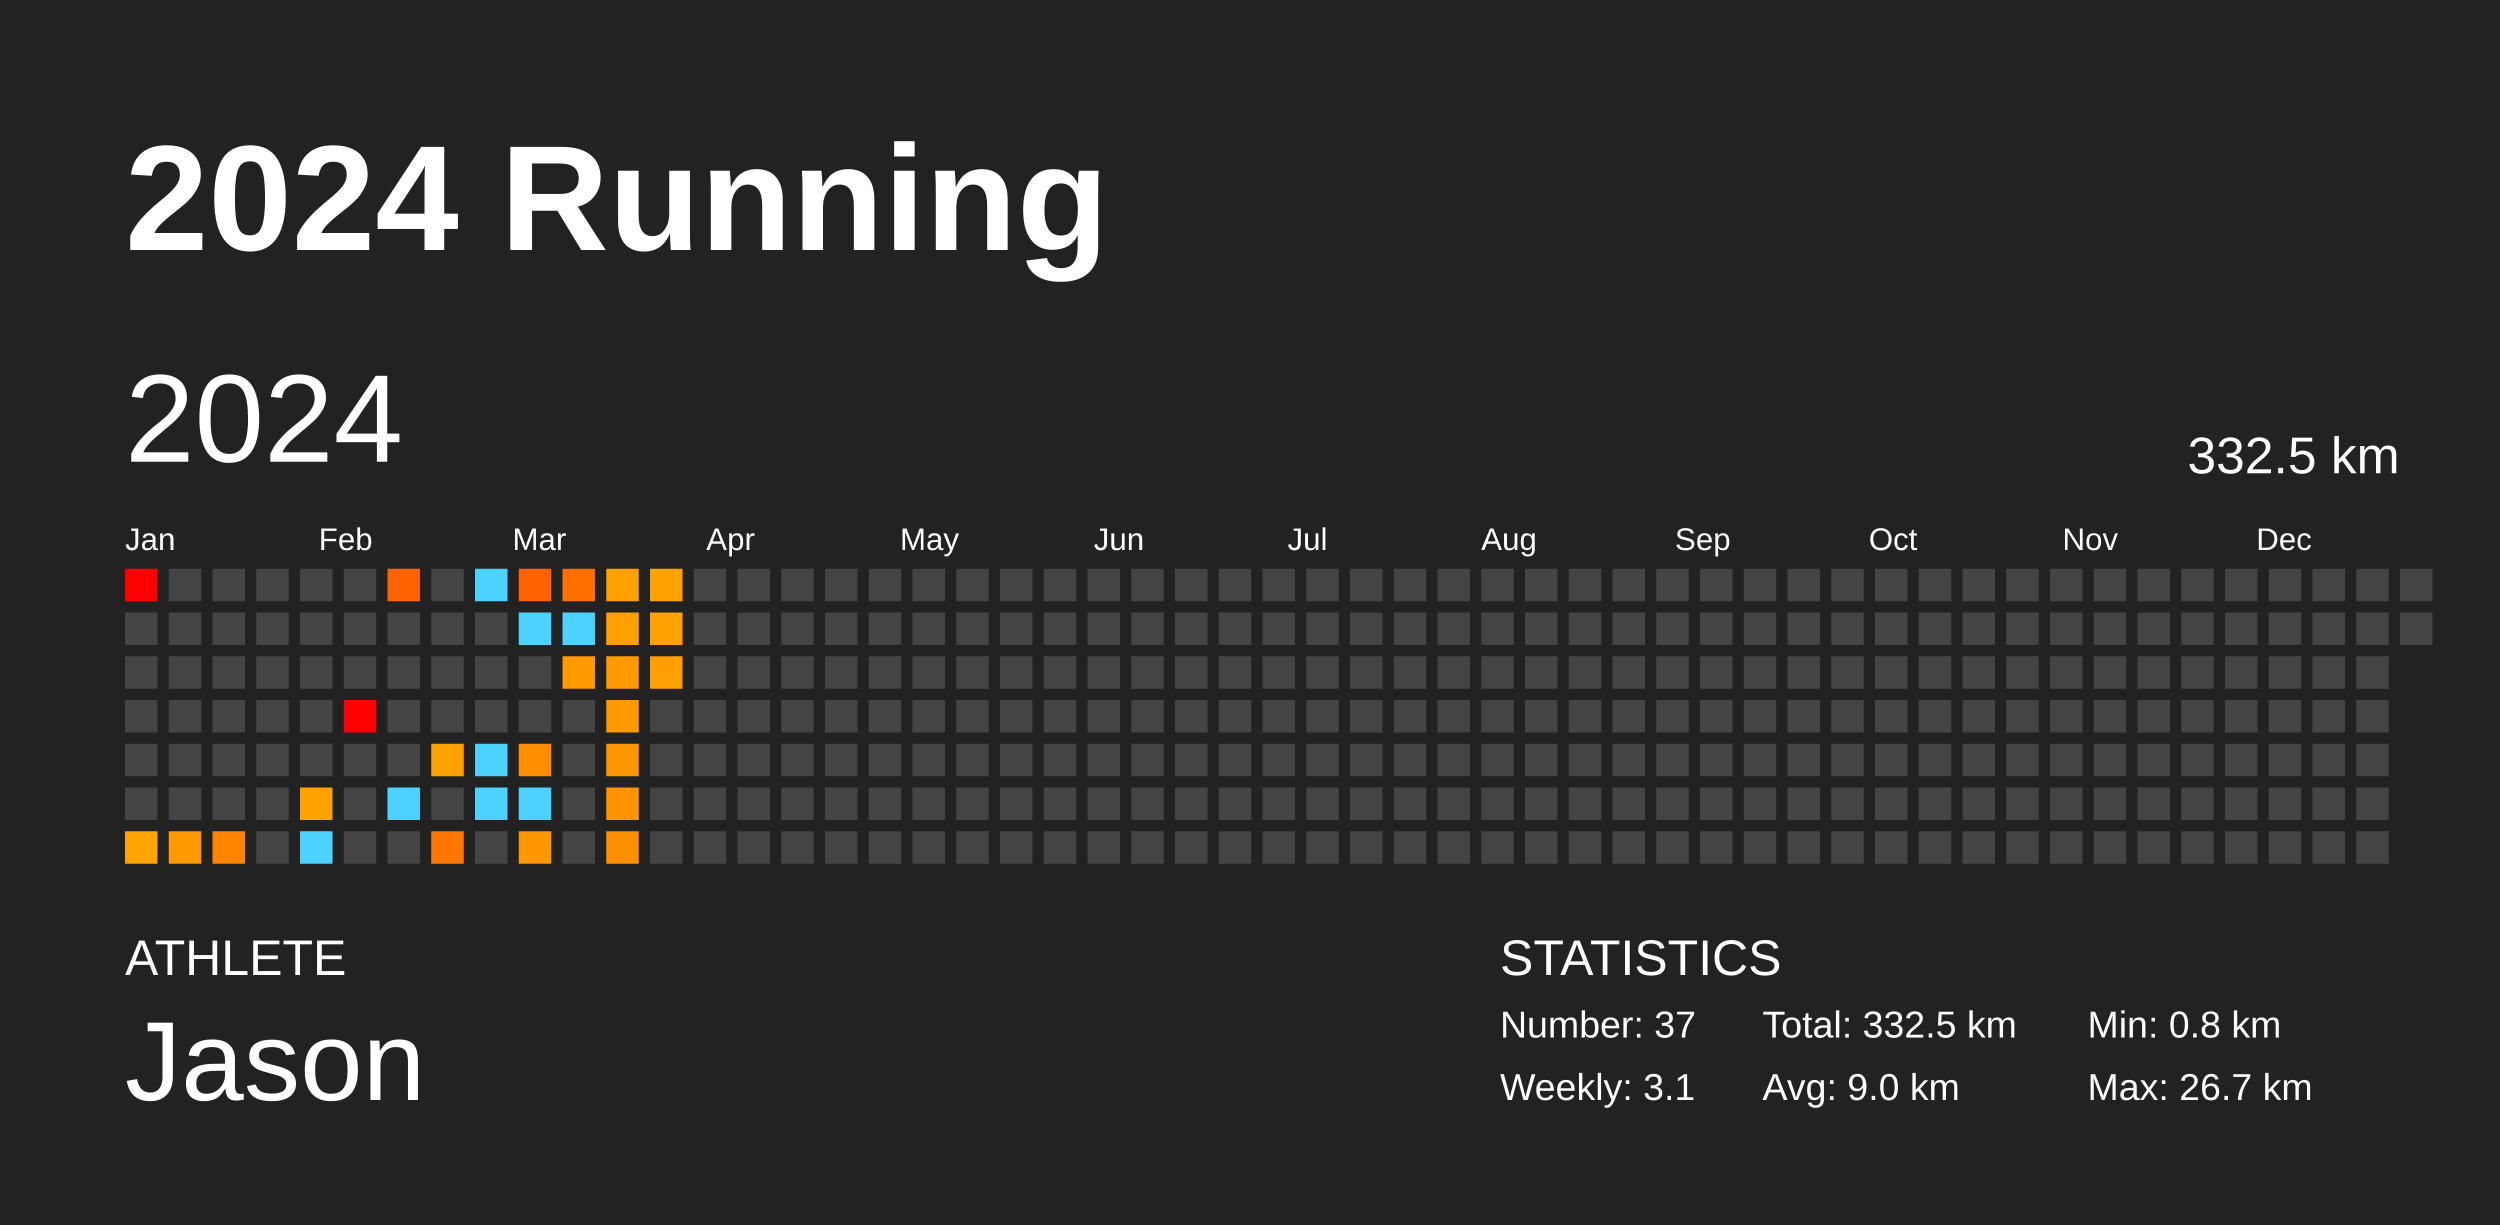
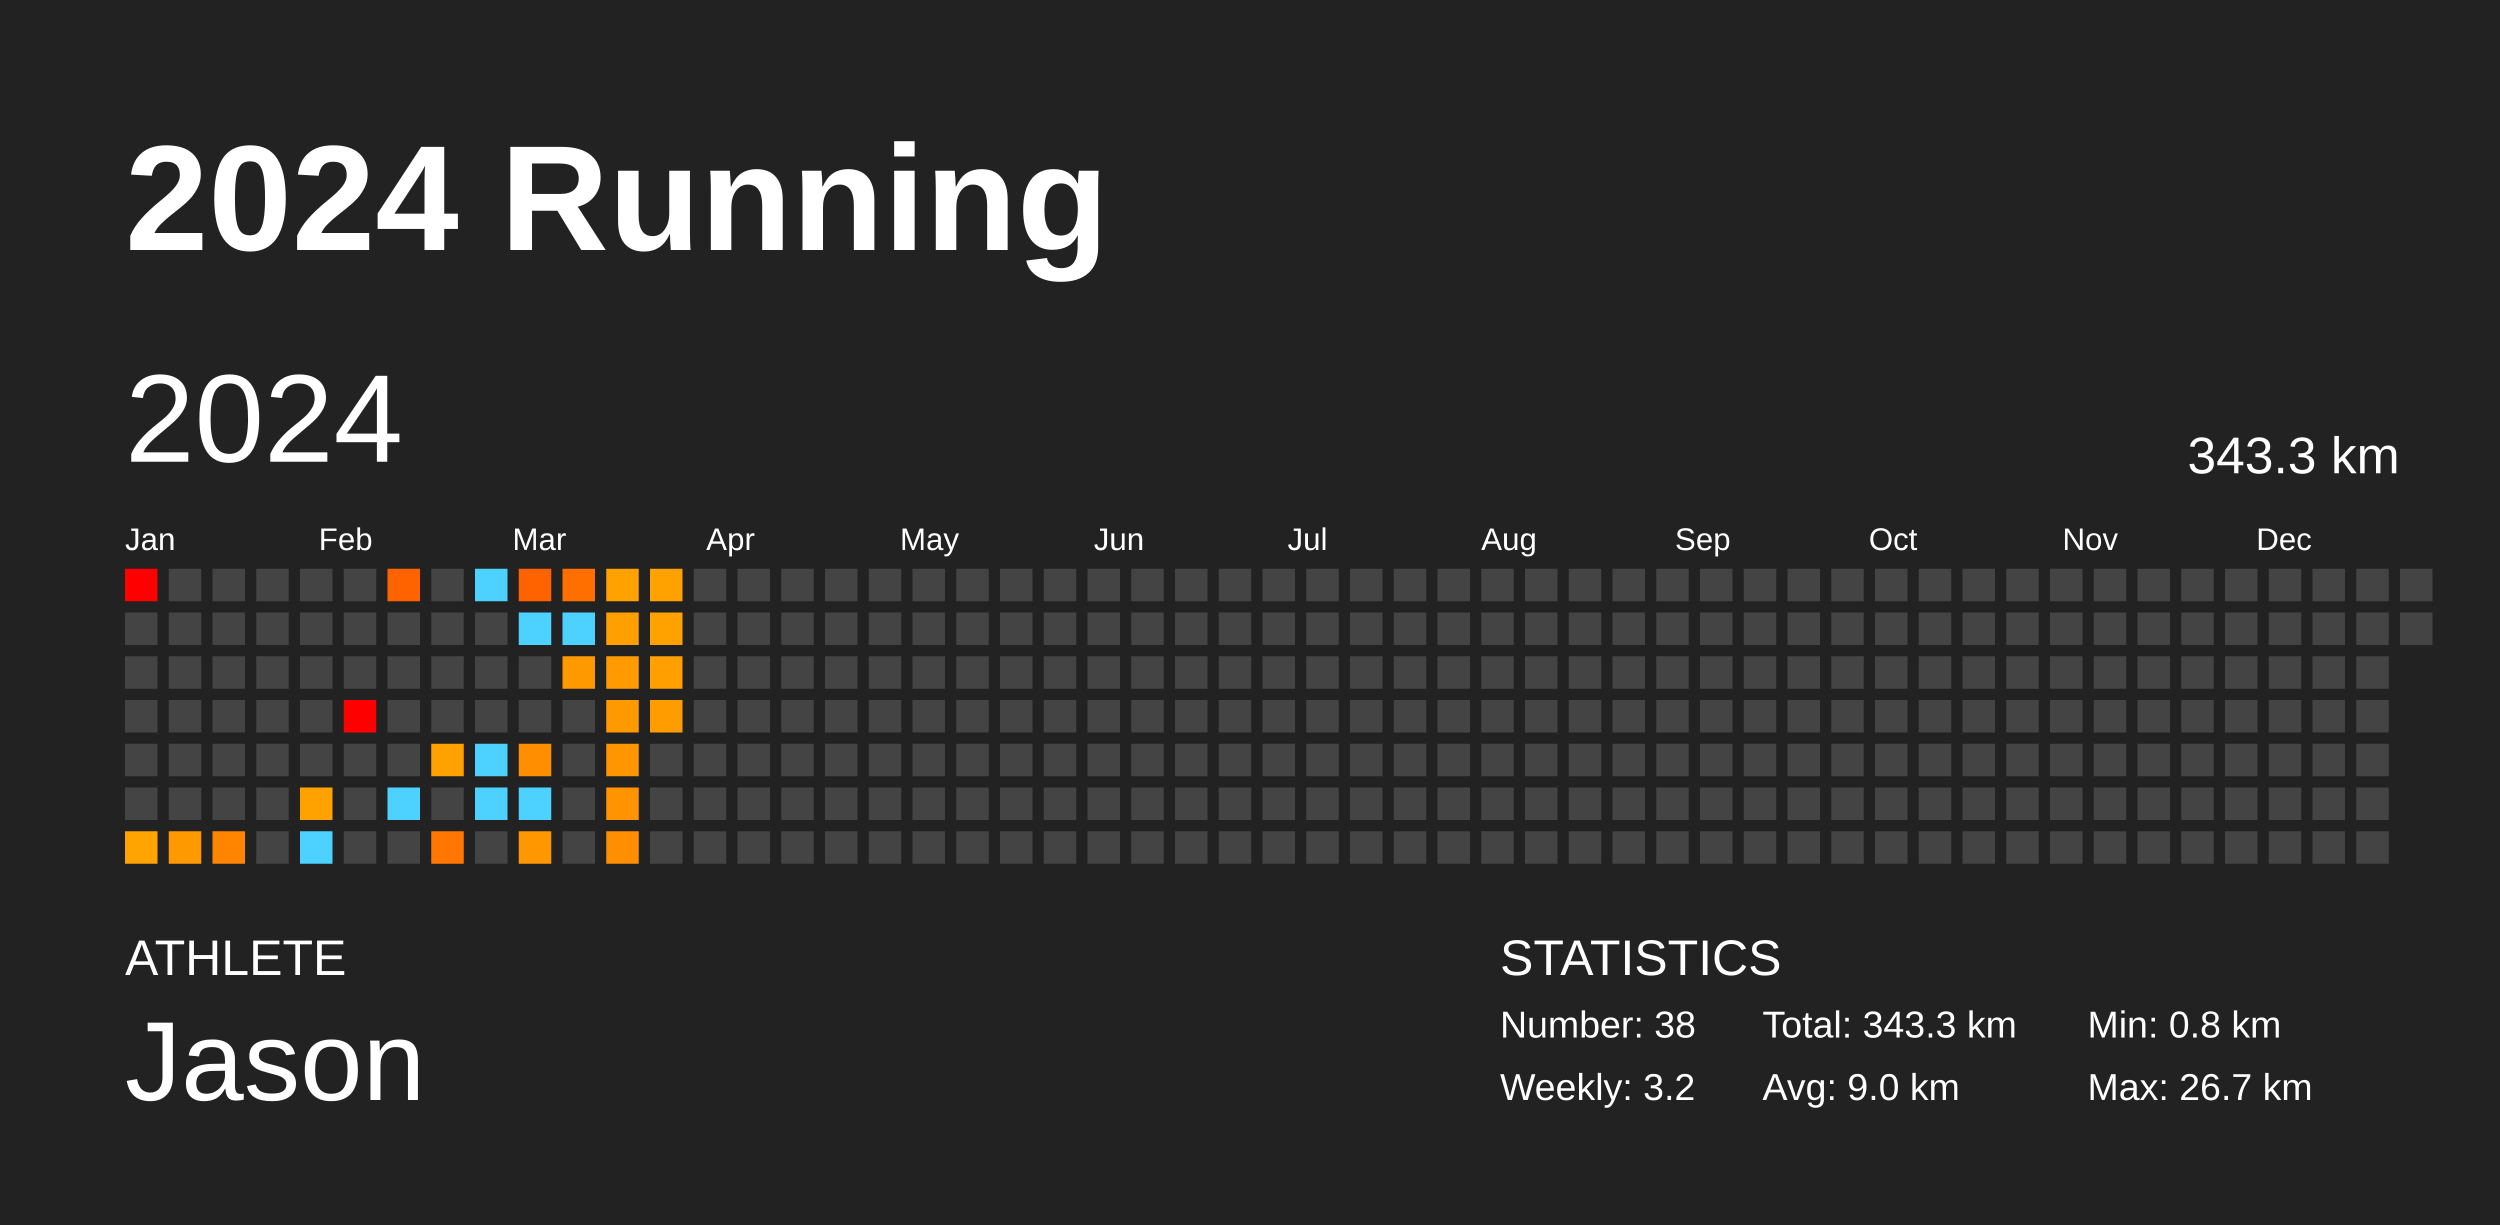
<svg xmlns="http://www.w3.org/2000/svg" baseProfile="full" height="98mm" version="1.1" viewBox="0,0,200,98" width="200mm">
  <defs />
  <rect fill="#222222" height="98" width="200" x="0" y="0" />
  <text fill="#FFFFFF" style="font-size:12px; font-family:Arial; font-weight:bold;" x="10" y="20">2024 Running</text>
  <text fill="#FFFFFF" style="font-size:4px; font-family:Arial" x="10" y="78">ATHLETE</text>
  <text fill="#FFFFFF" style="font-size:9px; font-family:Arial" x="10" y="88">Jason</text>
  <text fill="#FFFFFF" style="font-size:4px; font-family:Arial" x="120" y="78">STATISTICS</text>
-   <text fill="#FFFFFF" style="font-size:3px; font-family:Arial" x="120" y="83">Number: 37</text>
-   <text fill="#FFFFFF" style="font-size:3px; font-family:Arial" x="120" y="88">Weekly: 3.1</text>
-   <text fill="#FFFFFF" style="font-size:3px; font-family:Arial" x="141" y="83">Total: 332.5 km</text>
+   <text fill="#FFFFFF" style="font-size:3px; font-family:Arial" x="120" y="83">Number: 38</text>
+   <text fill="#FFFFFF" style="font-size:3px; font-family:Arial" x="120" y="88">Weekly: 3.2</text>
+   <text fill="#FFFFFF" style="font-size:3px; font-family:Arial" x="141" y="83">Total: 343.3 km</text>
  <text fill="#FFFFFF" style="font-size:3px; font-family:Arial" x="141" y="88">Avg: 9.0 km</text>
  <text fill="#FFFFFF" style="font-size:3px; font-family:Arial" x="167" y="83">Min: 0.8 km</text>
  <text fill="#FFFFFF" style="font-size:3px; font-family:Arial" x="167" y="88">Max: 26.7 km</text>
  <text dominant-baseline="hanging" fill="#FFFFFF" style="font-size:10.0px; font-family:Arial;" x="10" y="30">2024</text>
-   <text dominant-baseline="hanging" fill="#FFFFFF" style="font-size:4.125px; font-family:Arial;" x="175" y="35">332.5 km</text>
+   <text dominant-baseline="hanging" fill="#FFFFFF" style="font-size:4.125px; font-family:Arial;" x="175" y="35">343.3 km</text>
  <text fill="#FFFFFF" style="font-size:2.5px; font-family:Arial" x="10.0" y="44">Jan</text>
  <text fill="#FFFFFF" style="font-size:2.5px; font-family:Arial" x="25.5" y="44">Feb</text>
  <text fill="#FFFFFF" style="font-size:2.5px; font-family:Arial" x="41.0" y="44">Mar</text>
  <text fill="#FFFFFF" style="font-size:2.5px; font-family:Arial" x="56.5" y="44">Apr</text>
  <text fill="#FFFFFF" style="font-size:2.5px; font-family:Arial" x="72.0" y="44">May</text>
  <text fill="#FFFFFF" style="font-size:2.5px; font-family:Arial" x="87.5" y="44">Jun</text>
  <text fill="#FFFFFF" style="font-size:2.5px; font-family:Arial" x="103.0" y="44">Jul</text>
  <text fill="#FFFFFF" style="font-size:2.5px; font-family:Arial" x="118.5" y="44">Aug</text>
  <text fill="#FFFFFF" style="font-size:2.5px; font-family:Arial" x="134.0" y="44">Sep</text>
  <text fill="#FFFFFF" style="font-size:2.5px; font-family:Arial" x="149.5" y="44">Oct</text>
  <text fill="#FFFFFF" style="font-size:2.5px; font-family:Arial" x="165.0" y="44">Nov</text>
  <text fill="#FFFFFF" style="font-size:2.5px; font-family:Arial" x="180.5" y="44">Dec</text>
  <rect fill="red" height="2.6" width="2.6" x="10.0" y="45.5" />
  <rect fill="#444444" height="2.6" width="2.6" x="10.0" y="49.0" />
  <rect fill="#444444" height="2.6" width="2.6" x="10.0" y="52.5" />
  <rect fill="#444444" height="2.6" width="2.6" x="10.0" y="56.0" />
  <rect fill="#444444" height="2.6" width="2.6" x="10.0" y="59.5" />
  <rect fill="#444444" height="2.6" width="2.6" x="10.0" y="63.0" />
  <rect fill="#ffa400" height="2.6" width="2.6" x="10.0" y="66.5" />
  <rect fill="#444444" height="2.6" width="2.6" x="13.5" y="45.5" />
  <rect fill="#444444" height="2.6" width="2.6" x="13.5" y="49.0" />
  <rect fill="#444444" height="2.6" width="2.6" x="13.5" y="52.5" />
  <rect fill="#444444" height="2.6" width="2.6" x="13.5" y="56.0" />
  <rect fill="#444444" height="2.6" width="2.6" x="13.5" y="59.5" />
  <rect fill="#444444" height="2.6" width="2.6" x="13.5" y="63.0" />
  <rect fill="#ff9900" height="2.6" width="2.6" x="13.5" y="66.5" />
  <rect fill="#444444" height="2.6" width="2.6" x="17.0" y="45.5" />
  <rect fill="#444444" height="2.6" width="2.6" x="17.0" y="49.0" />
  <rect fill="#444444" height="2.6" width="2.6" x="17.0" y="52.5" />
  <rect fill="#444444" height="2.6" width="2.6" x="17.0" y="56.0" />
  <rect fill="#444444" height="2.6" width="2.6" x="17.0" y="59.5" />
  <rect fill="#444444" height="2.6" width="2.6" x="17.0" y="63.0" />
  <rect fill="#ff8500" height="2.6" width="2.6" x="17.0" y="66.5" />
  <rect fill="#444444" height="2.6" width="2.6" x="20.5" y="45.5" />
  <rect fill="#444444" height="2.6" width="2.6" x="20.5" y="49.0" />
  <rect fill="#444444" height="2.6" width="2.6" x="20.5" y="52.5" />
  <rect fill="#444444" height="2.6" width="2.6" x="20.5" y="56.0" />
  <rect fill="#444444" height="2.6" width="2.6" x="20.5" y="59.5" />
  <rect fill="#444444" height="2.6" width="2.6" x="20.5" y="63.0" />
  <rect fill="#444444" height="2.6" width="2.6" x="20.5" y="66.5" />
  <rect fill="#444444" height="2.6" width="2.6" x="24.0" y="45.5" />
  <rect fill="#444444" height="2.6" width="2.6" x="24.0" y="49.0" />
  <rect fill="#444444" height="2.6" width="2.6" x="24.0" y="52.5" />
  <rect fill="#444444" height="2.6" width="2.6" x="24.0" y="56.0" />
  <rect fill="#444444" height="2.6" width="2.6" x="24.0" y="59.5" />
  <rect fill="#ffa200" height="2.6" width="2.6" x="24.0" y="63.0" />
  <rect fill="#4dd2ff" height="2.6" width="2.6" x="24.0" y="66.5" />
  <rect fill="#444444" height="2.6" width="2.6" x="27.5" y="45.5" />
  <rect fill="#444444" height="2.6" width="2.6" x="27.5" y="49.0" />
  <rect fill="#444444" height="2.6" width="2.6" x="27.5" y="52.5" />
  <rect fill="red" height="2.6" width="2.6" x="27.5" y="56.0" />
  <rect fill="#444444" height="2.6" width="2.6" x="27.5" y="59.5" />
  <rect fill="#444444" height="2.6" width="2.6" x="27.5" y="63.0" />
  <rect fill="#444444" height="2.6" width="2.6" x="27.5" y="66.5" />
  <rect fill="#ff6300" height="2.6" width="2.6" x="31.0" y="45.5" />
  <rect fill="#444444" height="2.6" width="2.6" x="31.0" y="49.0" />
  <rect fill="#444444" height="2.6" width="2.6" x="31.0" y="52.5" />
  <rect fill="#444444" height="2.6" width="2.6" x="31.0" y="56.0" />
  <rect fill="#444444" height="2.6" width="2.6" x="31.0" y="59.5" />
  <rect fill="#4dd2ff" height="2.6" width="2.6" x="31.0" y="63.0" />
  <rect fill="#444444" height="2.6" width="2.6" x="31.0" y="66.5" />
  <rect fill="#444444" height="2.6" width="2.6" x="34.5" y="45.5" />
  <rect fill="#444444" height="2.6" width="2.6" x="34.5" y="49.0" />
  <rect fill="#444444" height="2.6" width="2.6" x="34.5" y="52.5" />
  <rect fill="#444444" height="2.6" width="2.6" x="34.5" y="56.0" />
  <rect fill="#ffa200" height="2.6" width="2.6" x="34.5" y="59.5" />
  <rect fill="#444444" height="2.6" width="2.6" x="34.5" y="63.0" />
  <rect fill="#ff7700" height="2.6" width="2.6" x="34.5" y="66.5" />
  <rect fill="#4dd2ff" height="2.6" width="2.6" x="38.0" y="45.5" />
  <rect fill="#444444" height="2.6" width="2.6" x="38.0" y="49.0" />
  <rect fill="#444444" height="2.6" width="2.6" x="38.0" y="52.5" />
  <rect fill="#444444" height="2.6" width="2.6" x="38.0" y="56.0" />
  <rect fill="#4dd2ff" height="2.6" width="2.6" x="38.0" y="59.5" />
  <rect fill="#4dd2ff" height="2.6" width="2.6" x="38.0" y="63.0" />
  <rect fill="#444444" height="2.6" width="2.6" x="38.0" y="66.5" />
  <rect fill="#ff6300" height="2.6" width="2.6" x="41.5" y="45.5" />
  <rect fill="#4dd2ff" height="2.6" width="2.6" x="41.5" y="49.0" />
  <rect fill="#444444" height="2.6" width="2.6" x="41.5" y="52.5" />
  <rect fill="#444444" height="2.6" width="2.6" x="41.5" y="56.0" />
  <rect fill="#ff8e00" height="2.6" width="2.6" x="41.5" y="59.5" />
  <rect fill="#4dd2ff" height="2.6" width="2.6" x="41.5" y="63.0" />
  <rect fill="#ff9800" height="2.6" width="2.6" x="41.5" y="66.5" />
  <rect fill="#ff6f00" height="2.6" width="2.6" x="45.0" y="45.5" />
  <rect fill="#4dd2ff" height="2.6" width="2.6" x="45.0" y="49.0" />
  <rect fill="#ff9900" height="2.6" width="2.6" x="45.0" y="52.5" />
  <rect fill="#444444" height="2.6" width="2.6" x="45.0" y="56.0" />
  <rect fill="#444444" height="2.6" width="2.6" x="45.0" y="59.5" />
  <rect fill="#444444" height="2.6" width="2.6" x="45.0" y="63.0" />
  <rect fill="#444444" height="2.6" width="2.6" x="45.0" y="66.5" />
  <rect fill="#ffa200" height="2.6" width="2.6" x="48.5" y="45.5" />
  <rect fill="#ffa000" height="2.6" width="2.6" x="48.5" y="49.0" />
  <rect fill="#ff9b00" height="2.6" width="2.6" x="48.5" y="52.5" />
  <rect fill="#ff9900" height="2.6" width="2.6" x="48.5" y="56.0" />
  <rect fill="#ff9600" height="2.6" width="2.6" x="48.5" y="59.5" />
  <rect fill="#ff9300" height="2.6" width="2.6" x="48.5" y="63.0" />
  <rect fill="#ff8f00" height="2.6" width="2.6" x="48.5" y="66.5" />
  <rect fill="#ffa200" height="2.6" width="2.6" x="52.0" y="45.5" />
  <rect fill="#ffa200" height="2.6" width="2.6" x="52.0" y="49.0" />
  <rect fill="#ff9f00" height="2.6" width="2.6" x="52.0" y="52.5" />
-   <rect fill="#444444" height="2.6" width="2.6" x="52.0" y="56.0" />
+   <rect fill="#ff9d00" height="2.6" width="2.6" x="52.0" y="56.0" />
  <rect fill="#444444" height="2.6" width="2.6" x="52.0" y="59.5" />
  <rect fill="#444444" height="2.6" width="2.6" x="52.0" y="63.0" />
  <rect fill="#444444" height="2.6" width="2.6" x="52.0" y="66.5" />
  <rect fill="#444444" height="2.6" width="2.6" x="55.5" y="45.5" />
  <rect fill="#444444" height="2.6" width="2.6" x="55.5" y="49.0" />
  <rect fill="#444444" height="2.6" width="2.6" x="55.5" y="52.5" />
  <rect fill="#444444" height="2.6" width="2.6" x="55.5" y="56.0" />
  <rect fill="#444444" height="2.6" width="2.6" x="55.5" y="59.5" />
  <rect fill="#444444" height="2.6" width="2.6" x="55.5" y="63.0" />
  <rect fill="#444444" height="2.6" width="2.6" x="55.5" y="66.5" />
  <rect fill="#444444" height="2.6" width="2.6" x="59.0" y="45.5" />
  <rect fill="#444444" height="2.6" width="2.6" x="59.0" y="49.0" />
  <rect fill="#444444" height="2.6" width="2.6" x="59.0" y="52.5" />
  <rect fill="#444444" height="2.6" width="2.6" x="59.0" y="56.0" />
  <rect fill="#444444" height="2.6" width="2.6" x="59.0" y="59.5" />
  <rect fill="#444444" height="2.6" width="2.6" x="59.0" y="63.0" />
  <rect fill="#444444" height="2.6" width="2.6" x="59.0" y="66.5" />
  <rect fill="#444444" height="2.6" width="2.6" x="62.5" y="45.5" />
  <rect fill="#444444" height="2.6" width="2.6" x="62.5" y="49.0" />
  <rect fill="#444444" height="2.6" width="2.6" x="62.5" y="52.5" />
  <rect fill="#444444" height="2.6" width="2.6" x="62.5" y="56.0" />
  <rect fill="#444444" height="2.6" width="2.6" x="62.5" y="59.5" />
  <rect fill="#444444" height="2.6" width="2.6" x="62.5" y="63.0" />
  <rect fill="#444444" height="2.6" width="2.6" x="62.5" y="66.5" />
  <rect fill="#444444" height="2.6" width="2.6" x="66.0" y="45.5" />
  <rect fill="#444444" height="2.6" width="2.6" x="66.0" y="49.0" />
  <rect fill="#444444" height="2.6" width="2.6" x="66.0" y="52.5" />
  <rect fill="#444444" height="2.6" width="2.6" x="66.0" y="56.0" />
  <rect fill="#444444" height="2.6" width="2.6" x="66.0" y="59.5" />
  <rect fill="#444444" height="2.6" width="2.6" x="66.0" y="63.0" />
  <rect fill="#444444" height="2.6" width="2.6" x="66.0" y="66.5" />
  <rect fill="#444444" height="2.6" width="2.6" x="69.5" y="45.5" />
  <rect fill="#444444" height="2.6" width="2.6" x="69.5" y="49.0" />
  <rect fill="#444444" height="2.6" width="2.6" x="69.5" y="52.5" />
  <rect fill="#444444" height="2.6" width="2.6" x="69.5" y="56.0" />
  <rect fill="#444444" height="2.6" width="2.6" x="69.5" y="59.5" />
  <rect fill="#444444" height="2.6" width="2.6" x="69.5" y="63.0" />
  <rect fill="#444444" height="2.6" width="2.6" x="69.5" y="66.5" />
  <rect fill="#444444" height="2.6" width="2.6" x="73.0" y="45.5" />
  <rect fill="#444444" height="2.6" width="2.6" x="73.0" y="49.0" />
  <rect fill="#444444" height="2.6" width="2.6" x="73.0" y="52.5" />
  <rect fill="#444444" height="2.6" width="2.6" x="73.0" y="56.0" />
  <rect fill="#444444" height="2.6" width="2.6" x="73.0" y="59.5" />
  <rect fill="#444444" height="2.6" width="2.6" x="73.0" y="63.0" />
  <rect fill="#444444" height="2.6" width="2.6" x="73.0" y="66.5" />
  <rect fill="#444444" height="2.6" width="2.6" x="76.5" y="45.5" />
  <rect fill="#444444" height="2.6" width="2.6" x="76.5" y="49.0" />
  <rect fill="#444444" height="2.6" width="2.6" x="76.5" y="52.5" />
  <rect fill="#444444" height="2.6" width="2.6" x="76.5" y="56.0" />
  <rect fill="#444444" height="2.6" width="2.6" x="76.5" y="59.5" />
  <rect fill="#444444" height="2.6" width="2.6" x="76.5" y="63.0" />
  <rect fill="#444444" height="2.6" width="2.6" x="76.5" y="66.5" />
  <rect fill="#444444" height="2.6" width="2.6" x="80.0" y="45.5" />
  <rect fill="#444444" height="2.6" width="2.6" x="80.0" y="49.0" />
  <rect fill="#444444" height="2.6" width="2.6" x="80.0" y="52.5" />
  <rect fill="#444444" height="2.6" width="2.6" x="80.0" y="56.0" />
  <rect fill="#444444" height="2.6" width="2.6" x="80.0" y="59.5" />
  <rect fill="#444444" height="2.6" width="2.6" x="80.0" y="63.0" />
  <rect fill="#444444" height="2.6" width="2.6" x="80.0" y="66.5" />
  <rect fill="#444444" height="2.6" width="2.6" x="83.5" y="45.5" />
  <rect fill="#444444" height="2.6" width="2.6" x="83.5" y="49.0" />
  <rect fill="#444444" height="2.6" width="2.6" x="83.5" y="52.5" />
  <rect fill="#444444" height="2.6" width="2.6" x="83.5" y="56.0" />
  <rect fill="#444444" height="2.6" width="2.6" x="83.5" y="59.5" />
  <rect fill="#444444" height="2.6" width="2.6" x="83.5" y="63.0" />
  <rect fill="#444444" height="2.6" width="2.6" x="83.5" y="66.5" />
  <rect fill="#444444" height="2.6" width="2.6" x="87.0" y="45.5" />
  <rect fill="#444444" height="2.6" width="2.6" x="87.0" y="49.0" />
  <rect fill="#444444" height="2.6" width="2.6" x="87.0" y="52.5" />
  <rect fill="#444444" height="2.6" width="2.6" x="87.0" y="56.0" />
  <rect fill="#444444" height="2.6" width="2.6" x="87.0" y="59.5" />
  <rect fill="#444444" height="2.6" width="2.6" x="87.0" y="63.0" />
  <rect fill="#444444" height="2.6" width="2.6" x="87.0" y="66.5" />
  <rect fill="#444444" height="2.6" width="2.6" x="90.5" y="45.5" />
  <rect fill="#444444" height="2.6" width="2.6" x="90.5" y="49.0" />
  <rect fill="#444444" height="2.6" width="2.6" x="90.5" y="52.5" />
  <rect fill="#444444" height="2.6" width="2.6" x="90.5" y="56.0" />
  <rect fill="#444444" height="2.6" width="2.6" x="90.5" y="59.5" />
  <rect fill="#444444" height="2.6" width="2.6" x="90.5" y="63.0" />
  <rect fill="#444444" height="2.6" width="2.6" x="90.5" y="66.5" />
  <rect fill="#444444" height="2.6" width="2.6" x="94.0" y="45.5" />
  <rect fill="#444444" height="2.6" width="2.6" x="94.0" y="49.0" />
  <rect fill="#444444" height="2.6" width="2.6" x="94.0" y="52.5" />
  <rect fill="#444444" height="2.6" width="2.6" x="94.0" y="56.0" />
  <rect fill="#444444" height="2.6" width="2.6" x="94.0" y="59.5" />
  <rect fill="#444444" height="2.6" width="2.6" x="94.0" y="63.0" />
  <rect fill="#444444" height="2.6" width="2.6" x="94.0" y="66.5" />
  <rect fill="#444444" height="2.6" width="2.6" x="97.5" y="45.5" />
  <rect fill="#444444" height="2.6" width="2.6" x="97.5" y="49.0" />
  <rect fill="#444444" height="2.6" width="2.6" x="97.5" y="52.5" />
  <rect fill="#444444" height="2.6" width="2.6" x="97.5" y="56.0" />
  <rect fill="#444444" height="2.6" width="2.6" x="97.5" y="59.5" />
  <rect fill="#444444" height="2.6" width="2.6" x="97.5" y="63.0" />
  <rect fill="#444444" height="2.6" width="2.6" x="97.5" y="66.5" />
  <rect fill="#444444" height="2.6" width="2.6" x="101.0" y="45.5" />
  <rect fill="#444444" height="2.6" width="2.6" x="101.0" y="49.0" />
  <rect fill="#444444" height="2.6" width="2.6" x="101.0" y="52.5" />
  <rect fill="#444444" height="2.6" width="2.6" x="101.0" y="56.0" />
  <rect fill="#444444" height="2.6" width="2.6" x="101.0" y="59.5" />
  <rect fill="#444444" height="2.6" width="2.6" x="101.0" y="63.0" />
  <rect fill="#444444" height="2.6" width="2.6" x="101.0" y="66.5" />
  <rect fill="#444444" height="2.6" width="2.6" x="104.5" y="45.5" />
  <rect fill="#444444" height="2.6" width="2.6" x="104.5" y="49.0" />
  <rect fill="#444444" height="2.6" width="2.6" x="104.5" y="52.5" />
  <rect fill="#444444" height="2.6" width="2.6" x="104.5" y="56.0" />
  <rect fill="#444444" height="2.6" width="2.6" x="104.5" y="59.5" />
  <rect fill="#444444" height="2.6" width="2.6" x="104.5" y="63.0" />
  <rect fill="#444444" height="2.6" width="2.6" x="104.5" y="66.5" />
  <rect fill="#444444" height="2.6" width="2.6" x="108.0" y="45.5" />
  <rect fill="#444444" height="2.6" width="2.6" x="108.0" y="49.0" />
  <rect fill="#444444" height="2.6" width="2.6" x="108.0" y="52.5" />
  <rect fill="#444444" height="2.6" width="2.6" x="108.0" y="56.0" />
  <rect fill="#444444" height="2.6" width="2.6" x="108.0" y="59.5" />
  <rect fill="#444444" height="2.6" width="2.6" x="108.0" y="63.0" />
  <rect fill="#444444" height="2.6" width="2.6" x="108.0" y="66.5" />
  <rect fill="#444444" height="2.6" width="2.6" x="111.5" y="45.5" />
  <rect fill="#444444" height="2.6" width="2.6" x="111.5" y="49.0" />
  <rect fill="#444444" height="2.6" width="2.6" x="111.5" y="52.5" />
  <rect fill="#444444" height="2.6" width="2.6" x="111.5" y="56.0" />
  <rect fill="#444444" height="2.6" width="2.6" x="111.5" y="59.5" />
  <rect fill="#444444" height="2.6" width="2.6" x="111.5" y="63.0" />
  <rect fill="#444444" height="2.6" width="2.6" x="111.5" y="66.5" />
  <rect fill="#444444" height="2.6" width="2.6" x="115.0" y="45.5" />
  <rect fill="#444444" height="2.6" width="2.6" x="115.0" y="49.0" />
  <rect fill="#444444" height="2.6" width="2.6" x="115.0" y="52.5" />
  <rect fill="#444444" height="2.6" width="2.6" x="115.0" y="56.0" />
  <rect fill="#444444" height="2.6" width="2.6" x="115.0" y="59.5" />
  <rect fill="#444444" height="2.6" width="2.6" x="115.0" y="63.0" />
  <rect fill="#444444" height="2.6" width="2.6" x="115.0" y="66.5" />
  <rect fill="#444444" height="2.6" width="2.6" x="118.5" y="45.5" />
  <rect fill="#444444" height="2.6" width="2.6" x="118.5" y="49.0" />
  <rect fill="#444444" height="2.6" width="2.6" x="118.5" y="52.5" />
  <rect fill="#444444" height="2.6" width="2.6" x="118.5" y="56.0" />
  <rect fill="#444444" height="2.6" width="2.6" x="118.5" y="59.5" />
  <rect fill="#444444" height="2.6" width="2.6" x="118.5" y="63.0" />
  <rect fill="#444444" height="2.6" width="2.6" x="118.5" y="66.5" />
  <rect fill="#444444" height="2.6" width="2.6" x="122.0" y="45.5" />
  <rect fill="#444444" height="2.6" width="2.6" x="122.0" y="49.0" />
  <rect fill="#444444" height="2.6" width="2.6" x="122.0" y="52.5" />
  <rect fill="#444444" height="2.6" width="2.6" x="122.0" y="56.0" />
  <rect fill="#444444" height="2.6" width="2.6" x="122.0" y="59.5" />
  <rect fill="#444444" height="2.6" width="2.6" x="122.0" y="63.0" />
  <rect fill="#444444" height="2.6" width="2.6" x="122.0" y="66.5" />
  <rect fill="#444444" height="2.6" width="2.6" x="125.5" y="45.5" />
  <rect fill="#444444" height="2.6" width="2.6" x="125.5" y="49.0" />
  <rect fill="#444444" height="2.6" width="2.6" x="125.5" y="52.5" />
  <rect fill="#444444" height="2.6" width="2.6" x="125.5" y="56.0" />
  <rect fill="#444444" height="2.6" width="2.6" x="125.5" y="59.5" />
  <rect fill="#444444" height="2.6" width="2.6" x="125.5" y="63.0" />
  <rect fill="#444444" height="2.6" width="2.6" x="125.5" y="66.5" />
  <rect fill="#444444" height="2.6" width="2.6" x="129.0" y="45.5" />
  <rect fill="#444444" height="2.6" width="2.6" x="129.0" y="49.0" />
  <rect fill="#444444" height="2.6" width="2.6" x="129.0" y="52.5" />
  <rect fill="#444444" height="2.6" width="2.6" x="129.0" y="56.0" />
  <rect fill="#444444" height="2.6" width="2.6" x="129.0" y="59.5" />
  <rect fill="#444444" height="2.6" width="2.6" x="129.0" y="63.0" />
  <rect fill="#444444" height="2.6" width="2.6" x="129.0" y="66.5" />
  <rect fill="#444444" height="2.6" width="2.6" x="132.5" y="45.5" />
  <rect fill="#444444" height="2.6" width="2.6" x="132.5" y="49.0" />
  <rect fill="#444444" height="2.6" width="2.6" x="132.5" y="52.5" />
  <rect fill="#444444" height="2.6" width="2.6" x="132.5" y="56.0" />
  <rect fill="#444444" height="2.6" width="2.6" x="132.5" y="59.5" />
  <rect fill="#444444" height="2.6" width="2.6" x="132.5" y="63.0" />
  <rect fill="#444444" height="2.6" width="2.6" x="132.5" y="66.5" />
  <rect fill="#444444" height="2.6" width="2.6" x="136.0" y="45.5" />
  <rect fill="#444444" height="2.6" width="2.6" x="136.0" y="49.0" />
  <rect fill="#444444" height="2.6" width="2.6" x="136.0" y="52.5" />
  <rect fill="#444444" height="2.6" width="2.6" x="136.0" y="56.0" />
  <rect fill="#444444" height="2.6" width="2.6" x="136.0" y="59.5" />
  <rect fill="#444444" height="2.6" width="2.6" x="136.0" y="63.0" />
  <rect fill="#444444" height="2.6" width="2.6" x="136.0" y="66.5" />
  <rect fill="#444444" height="2.6" width="2.6" x="139.5" y="45.5" />
  <rect fill="#444444" height="2.6" width="2.6" x="139.5" y="49.0" />
  <rect fill="#444444" height="2.6" width="2.6" x="139.5" y="52.5" />
  <rect fill="#444444" height="2.6" width="2.6" x="139.5" y="56.0" />
  <rect fill="#444444" height="2.6" width="2.6" x="139.5" y="59.5" />
  <rect fill="#444444" height="2.6" width="2.6" x="139.5" y="63.0" />
  <rect fill="#444444" height="2.6" width="2.6" x="139.5" y="66.5" />
  <rect fill="#444444" height="2.6" width="2.6" x="143.0" y="45.5" />
  <rect fill="#444444" height="2.6" width="2.6" x="143.0" y="49.0" />
  <rect fill="#444444" height="2.6" width="2.6" x="143.0" y="52.5" />
  <rect fill="#444444" height="2.6" width="2.6" x="143.0" y="56.0" />
  <rect fill="#444444" height="2.6" width="2.6" x="143.0" y="59.5" />
  <rect fill="#444444" height="2.6" width="2.6" x="143.0" y="63.0" />
  <rect fill="#444444" height="2.6" width="2.6" x="143.0" y="66.5" />
  <rect fill="#444444" height="2.6" width="2.6" x="146.5" y="45.5" />
  <rect fill="#444444" height="2.6" width="2.6" x="146.5" y="49.0" />
  <rect fill="#444444" height="2.6" width="2.6" x="146.5" y="52.5" />
  <rect fill="#444444" height="2.6" width="2.6" x="146.5" y="56.0" />
  <rect fill="#444444" height="2.6" width="2.6" x="146.5" y="59.5" />
  <rect fill="#444444" height="2.6" width="2.6" x="146.5" y="63.0" />
  <rect fill="#444444" height="2.6" width="2.6" x="146.5" y="66.5" />
  <rect fill="#444444" height="2.6" width="2.6" x="150.0" y="45.5" />
  <rect fill="#444444" height="2.6" width="2.6" x="150.0" y="49.0" />
  <rect fill="#444444" height="2.6" width="2.6" x="150.0" y="52.5" />
  <rect fill="#444444" height="2.6" width="2.6" x="150.0" y="56.0" />
  <rect fill="#444444" height="2.6" width="2.6" x="150.0" y="59.5" />
  <rect fill="#444444" height="2.6" width="2.6" x="150.0" y="63.0" />
  <rect fill="#444444" height="2.6" width="2.6" x="150.0" y="66.5" />
  <rect fill="#444444" height="2.6" width="2.6" x="153.5" y="45.5" />
  <rect fill="#444444" height="2.6" width="2.6" x="153.5" y="49.0" />
  <rect fill="#444444" height="2.6" width="2.6" x="153.5" y="52.5" />
  <rect fill="#444444" height="2.6" width="2.6" x="153.5" y="56.0" />
  <rect fill="#444444" height="2.6" width="2.6" x="153.5" y="59.5" />
  <rect fill="#444444" height="2.6" width="2.6" x="153.5" y="63.0" />
  <rect fill="#444444" height="2.6" width="2.6" x="153.5" y="66.5" />
  <rect fill="#444444" height="2.6" width="2.6" x="157.0" y="45.5" />
  <rect fill="#444444" height="2.6" width="2.6" x="157.0" y="49.0" />
  <rect fill="#444444" height="2.6" width="2.6" x="157.0" y="52.5" />
  <rect fill="#444444" height="2.6" width="2.6" x="157.0" y="56.0" />
  <rect fill="#444444" height="2.6" width="2.6" x="157.0" y="59.5" />
  <rect fill="#444444" height="2.6" width="2.6" x="157.0" y="63.0" />
  <rect fill="#444444" height="2.6" width="2.6" x="157.0" y="66.5" />
  <rect fill="#444444" height="2.6" width="2.6" x="160.5" y="45.5" />
  <rect fill="#444444" height="2.6" width="2.6" x="160.5" y="49.0" />
  <rect fill="#444444" height="2.6" width="2.6" x="160.5" y="52.5" />
  <rect fill="#444444" height="2.6" width="2.6" x="160.5" y="56.0" />
  <rect fill="#444444" height="2.6" width="2.6" x="160.5" y="59.5" />
  <rect fill="#444444" height="2.6" width="2.6" x="160.5" y="63.0" />
  <rect fill="#444444" height="2.6" width="2.6" x="160.5" y="66.5" />
  <rect fill="#444444" height="2.6" width="2.6" x="164.0" y="45.5" />
  <rect fill="#444444" height="2.6" width="2.6" x="164.0" y="49.0" />
  <rect fill="#444444" height="2.6" width="2.6" x="164.0" y="52.5" />
  <rect fill="#444444" height="2.6" width="2.6" x="164.0" y="56.0" />
  <rect fill="#444444" height="2.6" width="2.6" x="164.0" y="59.5" />
  <rect fill="#444444" height="2.6" width="2.6" x="164.0" y="63.0" />
  <rect fill="#444444" height="2.6" width="2.6" x="164.0" y="66.5" />
  <rect fill="#444444" height="2.6" width="2.6" x="167.5" y="45.5" />
  <rect fill="#444444" height="2.6" width="2.6" x="167.5" y="49.0" />
  <rect fill="#444444" height="2.6" width="2.6" x="167.5" y="52.5" />
  <rect fill="#444444" height="2.6" width="2.6" x="167.5" y="56.0" />
  <rect fill="#444444" height="2.6" width="2.6" x="167.5" y="59.5" />
  <rect fill="#444444" height="2.6" width="2.6" x="167.5" y="63.0" />
  <rect fill="#444444" height="2.6" width="2.6" x="167.5" y="66.5" />
  <rect fill="#444444" height="2.6" width="2.6" x="171.0" y="45.5" />
  <rect fill="#444444" height="2.6" width="2.6" x="171.0" y="49.0" />
  <rect fill="#444444" height="2.6" width="2.6" x="171.0" y="52.5" />
  <rect fill="#444444" height="2.6" width="2.6" x="171.0" y="56.0" />
  <rect fill="#444444" height="2.6" width="2.6" x="171.0" y="59.5" />
  <rect fill="#444444" height="2.6" width="2.6" x="171.0" y="63.0" />
  <rect fill="#444444" height="2.6" width="2.6" x="171.0" y="66.5" />
  <rect fill="#444444" height="2.6" width="2.6" x="174.5" y="45.5" />
  <rect fill="#444444" height="2.6" width="2.6" x="174.5" y="49.0" />
  <rect fill="#444444" height="2.6" width="2.6" x="174.5" y="52.5" />
  <rect fill="#444444" height="2.6" width="2.6" x="174.5" y="56.0" />
  <rect fill="#444444" height="2.6" width="2.6" x="174.5" y="59.5" />
  <rect fill="#444444" height="2.6" width="2.6" x="174.5" y="63.0" />
  <rect fill="#444444" height="2.6" width="2.6" x="174.5" y="66.5" />
  <rect fill="#444444" height="2.6" width="2.6" x="178.0" y="45.5" />
  <rect fill="#444444" height="2.6" width="2.6" x="178.0" y="49.0" />
  <rect fill="#444444" height="2.6" width="2.6" x="178.0" y="52.5" />
  <rect fill="#444444" height="2.6" width="2.6" x="178.0" y="56.0" />
  <rect fill="#444444" height="2.6" width="2.6" x="178.0" y="59.5" />
  <rect fill="#444444" height="2.6" width="2.6" x="178.0" y="63.0" />
  <rect fill="#444444" height="2.6" width="2.6" x="178.0" y="66.5" />
  <rect fill="#444444" height="2.6" width="2.6" x="181.5" y="45.5" />
  <rect fill="#444444" height="2.6" width="2.6" x="181.5" y="49.0" />
  <rect fill="#444444" height="2.6" width="2.6" x="181.5" y="52.5" />
  <rect fill="#444444" height="2.6" width="2.6" x="181.5" y="56.0" />
  <rect fill="#444444" height="2.6" width="2.6" x="181.5" y="59.5" />
  <rect fill="#444444" height="2.6" width="2.6" x="181.5" y="63.0" />
  <rect fill="#444444" height="2.6" width="2.6" x="181.5" y="66.5" />
  <rect fill="#444444" height="2.6" width="2.6" x="185.0" y="45.5" />
  <rect fill="#444444" height="2.6" width="2.6" x="185.0" y="49.0" />
  <rect fill="#444444" height="2.6" width="2.6" x="185.0" y="52.5" />
  <rect fill="#444444" height="2.6" width="2.6" x="185.0" y="56.0" />
  <rect fill="#444444" height="2.6" width="2.6" x="185.0" y="59.5" />
  <rect fill="#444444" height="2.6" width="2.6" x="185.0" y="63.0" />
  <rect fill="#444444" height="2.6" width="2.6" x="185.0" y="66.5" />
  <rect fill="#444444" height="2.6" width="2.6" x="188.5" y="45.5" />
  <rect fill="#444444" height="2.6" width="2.6" x="188.5" y="49.0" />
  <rect fill="#444444" height="2.6" width="2.6" x="188.5" y="52.5" />
  <rect fill="#444444" height="2.6" width="2.6" x="188.5" y="56.0" />
  <rect fill="#444444" height="2.6" width="2.6" x="188.5" y="59.5" />
  <rect fill="#444444" height="2.6" width="2.6" x="188.5" y="63.0" />
  <rect fill="#444444" height="2.6" width="2.6" x="188.5" y="66.5" />
  <rect fill="#444444" height="2.6" width="2.6" x="192.0" y="45.5" />
  <rect fill="#444444" height="2.6" width="2.6" x="192.0" y="49.0" />
</svg>
